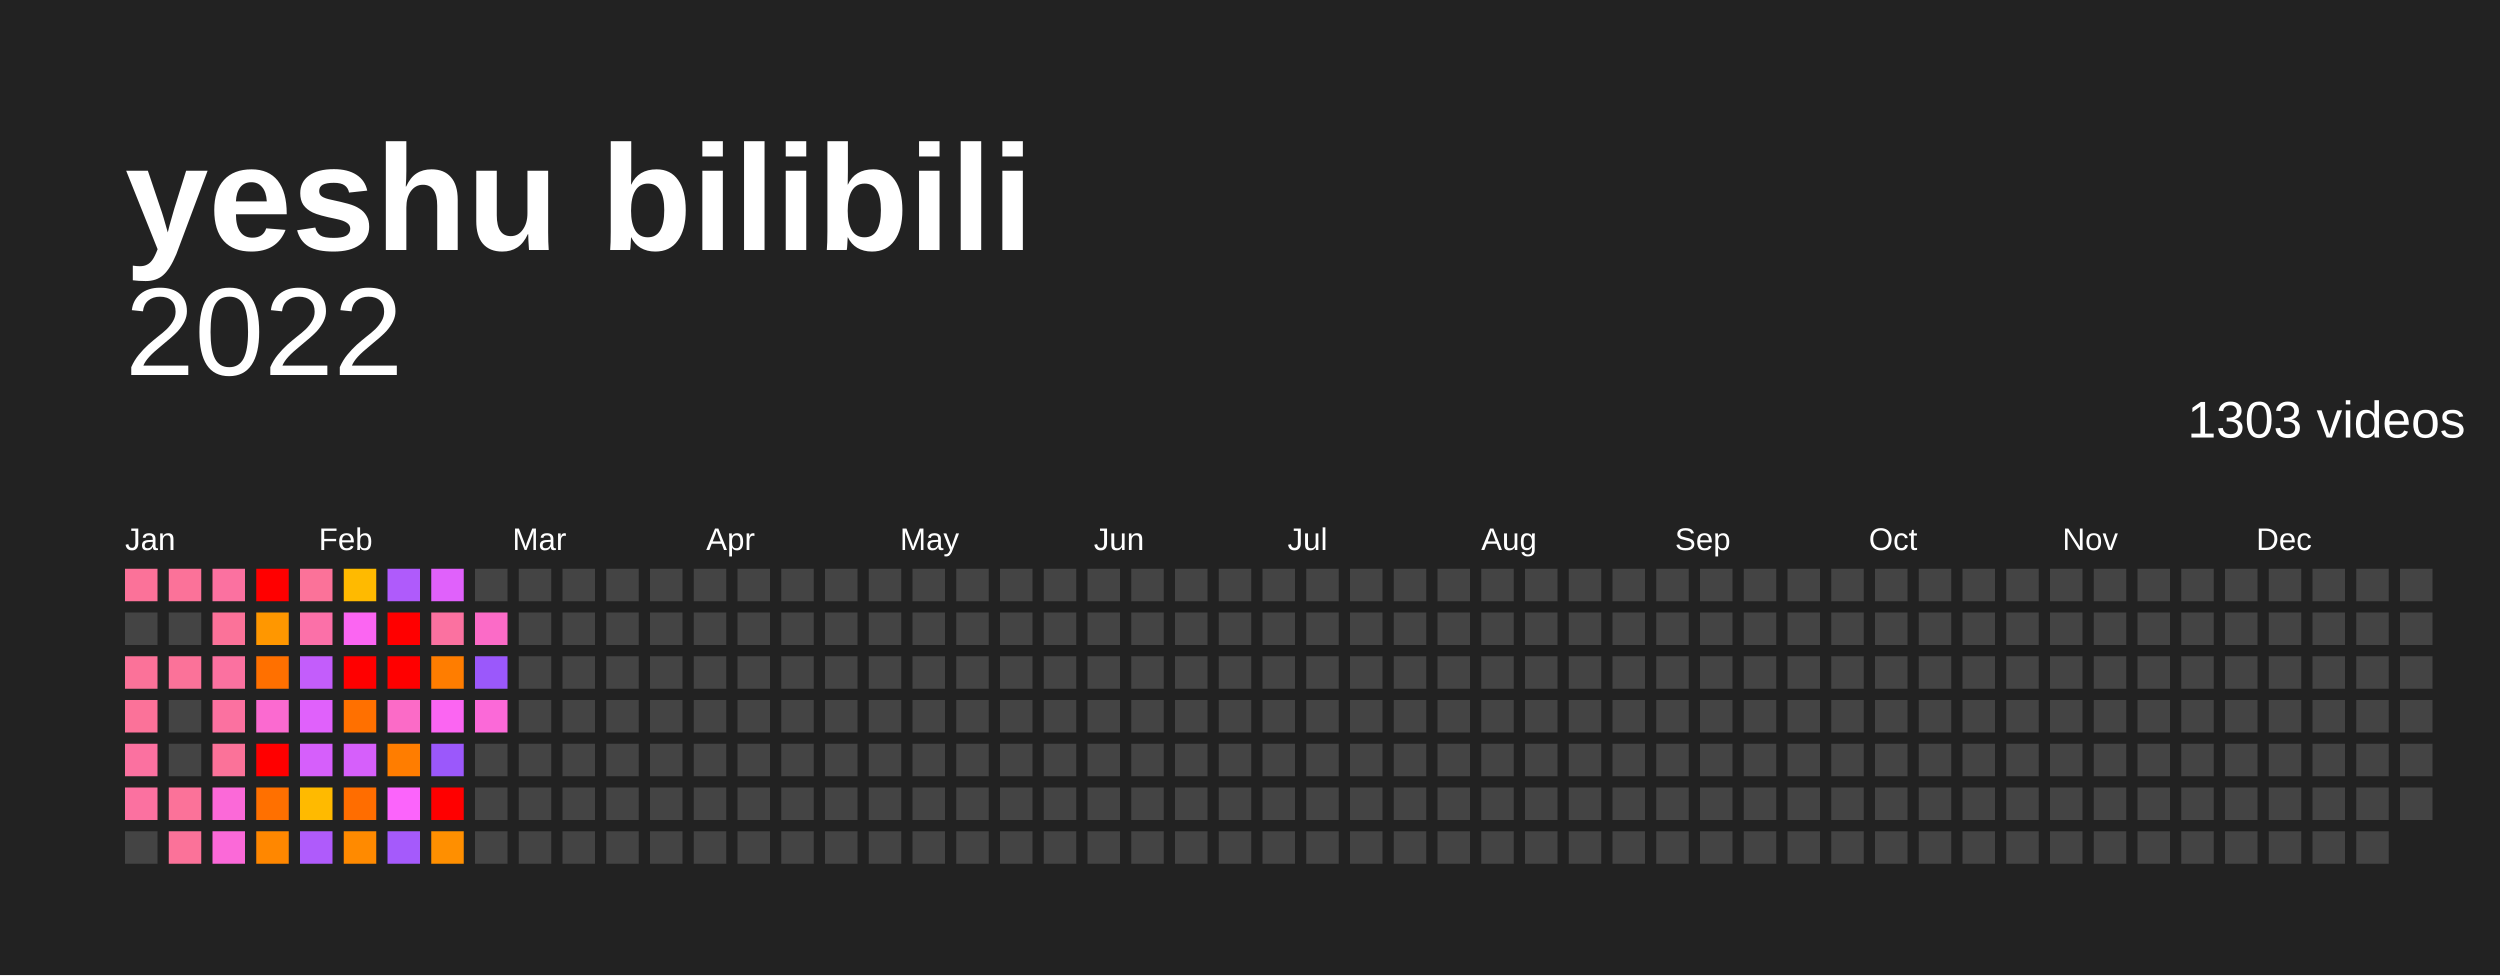
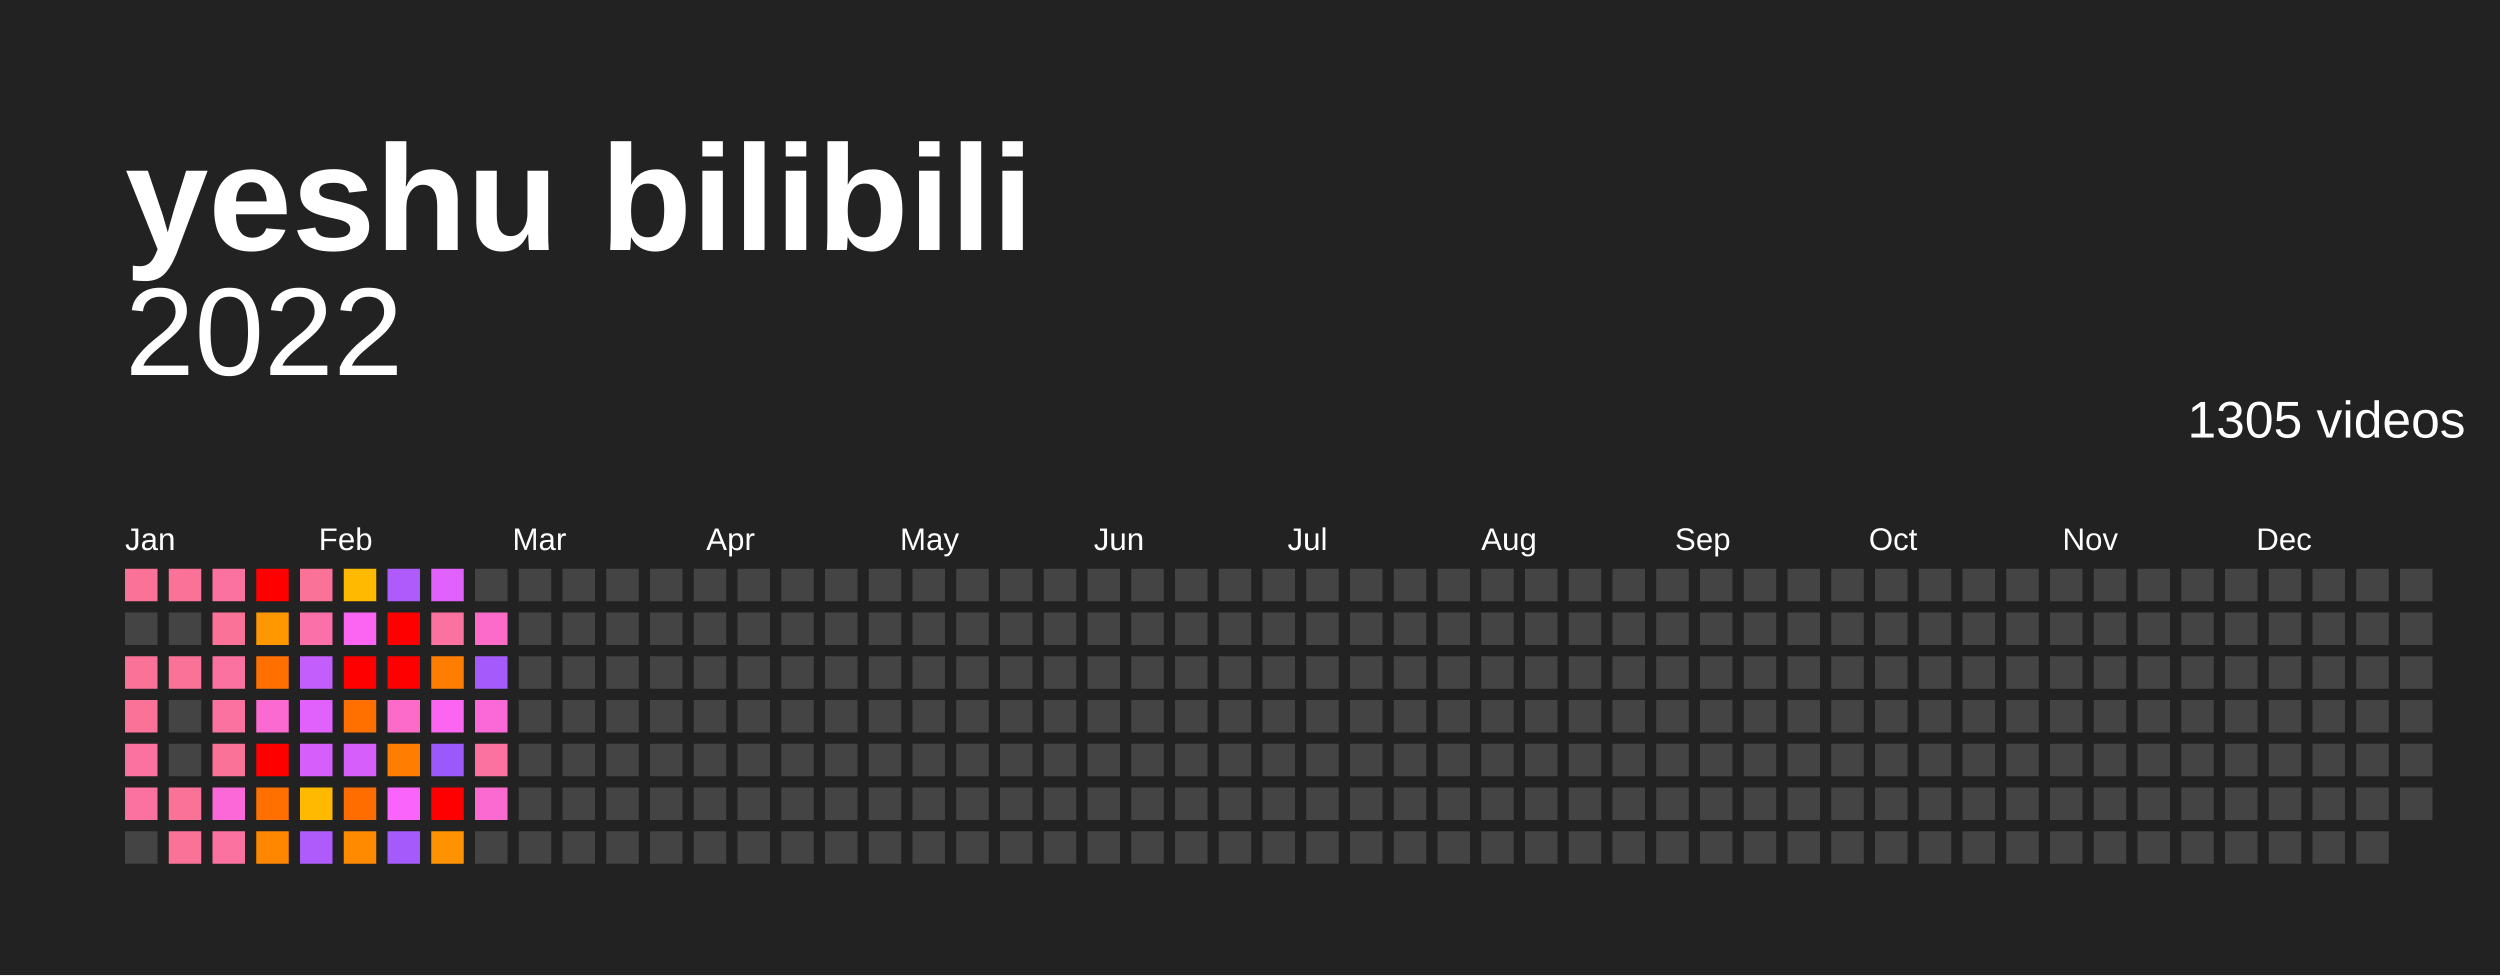
<svg xmlns="http://www.w3.org/2000/svg" baseProfile="full" height="78mm" version="1.1" viewBox="0,0,200,78" width="200mm">
  <defs />
  <rect fill="#222222" height="78" width="200" x="0" y="0" />
  <text fill="#FFFFFF" style="font-size:12px; font-family:Arial; font-weight:bold;" x="10" y="20">yeshu bilibili</text>
  <text alignment-baseline="hanging" fill="#FFFFFF" style="font-size:10.0px; font-family:Arial;" x="10" y="30">2022</text>
-   <text alignment-baseline="hanging" fill="#FFFFFF" style="font-size:4.125px; font-family:Arial;" x="175" y="35">1303 videos</text>
+   <text alignment-baseline="hanging" fill="#FFFFFF" style="font-size:4.125px; font-family:Arial;" x="175" y="35">1305 videos</text>
  <text fill="#FFFFFF" style="font-size:2.5px; font-family:Arial" x="10.0" y="44">Jan</text>
  <text fill="#FFFFFF" style="font-size:2.5px; font-family:Arial" x="25.5" y="44">Feb</text>
  <text fill="#FFFFFF" style="font-size:2.5px; font-family:Arial" x="41.0" y="44">Mar</text>
  <text fill="#FFFFFF" style="font-size:2.5px; font-family:Arial" x="56.5" y="44">Apr</text>
  <text fill="#FFFFFF" style="font-size:2.5px; font-family:Arial" x="72.0" y="44">May</text>
  <text fill="#FFFFFF" style="font-size:2.5px; font-family:Arial" x="87.5" y="44">Jun</text>
  <text fill="#FFFFFF" style="font-size:2.5px; font-family:Arial" x="103.0" y="44">Jul</text>
  <text fill="#FFFFFF" style="font-size:2.5px; font-family:Arial" x="118.5" y="44">Aug</text>
  <text fill="#FFFFFF" style="font-size:2.5px; font-family:Arial" x="134.0" y="44">Sep</text>
  <text fill="#FFFFFF" style="font-size:2.5px; font-family:Arial" x="149.5" y="44">Oct</text>
  <text fill="#FFFFFF" style="font-size:2.5px; font-family:Arial" x="165.0" y="44">Nov</text>
  <text fill="#FFFFFF" style="font-size:2.5px; font-family:Arial" x="180.5" y="44">Dec</text>
  <rect fill="#fb7299" height="2.6" width="2.6" x="10.0" y="45.5" />
  <rect fill="#444444" height="2.6" width="2.6" x="10.0" y="49.0" />
  <rect fill="#fb7299" height="2.6" width="2.6" x="10.0" y="52.5" />
  <rect fill="#fb7299" height="2.6" width="2.6" x="10.0" y="56.0" />
  <rect fill="#fb71a0" height="2.6" width="2.6" x="10.0" y="59.5" />
  <rect fill="#fb71a0" height="2.6" width="2.6" x="10.0" y="63.0" />
  <rect fill="#444444" height="2.6" width="2.6" x="10.0" y="66.5" />
  <rect fill="#fb7299" height="2.6" width="2.6" x="13.5" y="45.5" />
  <rect fill="#444444" height="2.6" width="2.6" x="13.5" y="49.0" />
  <rect fill="#fb7299" height="2.6" width="2.6" x="13.5" y="52.5" />
  <rect fill="#444444" height="2.6" width="2.6" x="13.5" y="56.0" />
  <rect fill="#444444" height="2.6" width="2.6" x="13.5" y="59.5" />
  <rect fill="#fb7299" height="2.6" width="2.6" x="13.5" y="63.0" />
  <rect fill="#fb7299" height="2.6" width="2.6" x="13.5" y="66.5" />
  <rect fill="#fb71a0" height="2.6" width="2.6" x="17.0" y="45.5" />
  <rect fill="#fb7299" height="2.6" width="2.6" x="17.0" y="49.0" />
  <rect fill="#fb71a0" height="2.6" width="2.6" x="17.0" y="52.5" />
  <rect fill="#fb71a0" height="2.6" width="2.6" x="17.0" y="56.0" />
  <rect fill="#fb7299" height="2.6" width="2.6" x="17.0" y="59.5" />
  <rect fill="#fb69d8" height="2.6" width="2.6" x="17.0" y="63.0" />
-   <rect fill="#fb69d8" height="2.6" width="2.6" x="17.0" y="66.5" />
+   <rect fill="#fb71a0" height="2.6" width="2.6" x="17.0" y="66.5" />
  <rect fill="red" height="2.6" width="2.6" x="20.5" y="45.5" />
  <rect fill="#ff9700" height="2.6" width="2.6" x="20.5" y="49.0" />
  <rect fill="#ff7000" height="2.6" width="2.6" x="20.5" y="52.5" />
  <rect fill="#fb6ad0" height="2.6" width="2.6" x="20.5" y="56.0" />
  <rect fill="red" height="2.6" width="2.6" x="20.5" y="59.5" />
  <rect fill="#ff7000" height="2.6" width="2.6" x="20.5" y="63.0" />
  <rect fill="#ff8700" height="2.6" width="2.6" x="20.5" y="66.5" />
  <rect fill="#fb7299" height="2.6" width="2.6" x="24.0" y="45.5" />
  <rect fill="#fb70a8" height="2.6" width="2.6" x="24.0" y="49.0" />
  <rect fill="#c35dfb" height="2.6" width="2.6" x="24.0" y="52.5" />
  <rect fill="#e061fb" height="2.6" width="2.6" x="24.0" y="56.0" />
  <rect fill="#d65ffb" height="2.6" width="2.6" x="24.0" y="59.5" />
  <rect fill="#ffba00" height="2.6" width="2.6" x="24.0" y="63.0" />
  <rect fill="#af5bfb" height="2.6" width="2.6" x="24.0" y="66.5" />
  <rect fill="#ffba00" height="2.6" width="2.6" x="27.5" y="45.5" />
  <rect fill="#fb65f2" height="2.6" width="2.6" x="27.5" y="49.0" />
  <rect fill="red" height="2.6" width="2.6" x="27.5" y="52.5" />
  <rect fill="#ff7000" height="2.6" width="2.6" x="27.5" y="56.0" />
  <rect fill="#d65ffb" height="2.6" width="2.6" x="27.5" y="59.5" />
  <rect fill="#ff6d00" height="2.6" width="2.6" x="27.5" y="63.0" />
  <rect fill="#ff8a00" height="2.6" width="2.6" x="27.5" y="66.5" />
  <rect fill="#af5bfb" height="2.6" width="2.6" x="31.0" y="45.5" />
  <rect fill="red" height="2.6" width="2.6" x="31.0" y="49.0" />
  <rect fill="red" height="2.6" width="2.6" x="31.0" y="52.5" />
  <rect fill="#fb6bc7" height="2.6" width="2.6" x="31.0" y="56.0" />
  <rect fill="#ff7d00" height="2.6" width="2.6" x="31.0" y="59.5" />
  <rect fill="#fb64fb" height="2.6" width="2.6" x="31.0" y="63.0" />
  <rect fill="#a55afb" height="2.6" width="2.6" x="31.0" y="66.5" />
  <rect fill="#e061fb" height="2.6" width="2.6" x="34.5" y="45.5" />
  <rect fill="#fb71a0" height="2.6" width="2.6" x="34.5" y="49.0" />
  <rect fill="#ff7d00" height="2.6" width="2.6" x="34.5" y="52.5" />
  <rect fill="#fb65f2" height="2.6" width="2.6" x="34.5" y="56.0" />
  <rect fill="#9b58fb" height="2.6" width="2.6" x="34.5" y="59.5" />
  <rect fill="red" height="2.6" width="2.6" x="34.5" y="63.0" />
-   <rect fill="#ff8f00" height="2.6" width="2.6" x="34.5" y="66.5" />
+   <rect fill="#ff9200" height="2.6" width="2.6" x="34.5" y="66.5" />
  <rect fill="#444444" height="2.6" width="2.6" x="38.0" y="45.5" />
  <rect fill="#fb6bc7" height="2.6" width="2.6" x="38.0" y="49.0" />
-   <rect fill="#9b58fb" height="2.6" width="2.6" x="38.0" y="52.5" />
+   <rect fill="#a55afb" height="2.6" width="2.6" x="38.0" y="52.5" />
  <rect fill="#fb69d8" height="2.6" width="2.6" x="38.0" y="56.0" />
-   <rect fill="#444444" height="2.6" width="2.6" x="38.0" y="59.5" />
-   <rect fill="#444444" height="2.6" width="2.6" x="38.0" y="63.0" />
+   <rect fill="#fb71a0" height="2.6" width="2.6" x="38.0" y="59.5" />
+   <rect fill="#fb6ad0" height="2.6" width="2.6" x="38.0" y="63.0" />
  <rect fill="#444444" height="2.6" width="2.6" x="38.0" y="66.5" />
  <rect fill="#444444" height="2.6" width="2.6" x="41.5" y="45.5" />
  <rect fill="#444444" height="2.6" width="2.6" x="41.5" y="49.0" />
  <rect fill="#444444" height="2.6" width="2.6" x="41.5" y="52.5" />
  <rect fill="#444444" height="2.6" width="2.6" x="41.5" y="56.0" />
  <rect fill="#444444" height="2.6" width="2.6" x="41.5" y="59.5" />
  <rect fill="#444444" height="2.6" width="2.6" x="41.5" y="63.0" />
  <rect fill="#444444" height="2.6" width="2.6" x="41.5" y="66.5" />
  <rect fill="#444444" height="2.6" width="2.6" x="45.0" y="45.5" />
  <rect fill="#444444" height="2.6" width="2.6" x="45.0" y="49.0" />
  <rect fill="#444444" height="2.6" width="2.6" x="45.0" y="52.5" />
  <rect fill="#444444" height="2.6" width="2.6" x="45.0" y="56.0" />
  <rect fill="#444444" height="2.6" width="2.6" x="45.0" y="59.5" />
  <rect fill="#444444" height="2.6" width="2.6" x="45.0" y="63.0" />
  <rect fill="#444444" height="2.6" width="2.6" x="45.0" y="66.5" />
  <rect fill="#444444" height="2.6" width="2.6" x="48.5" y="45.5" />
  <rect fill="#444444" height="2.6" width="2.6" x="48.5" y="49.0" />
  <rect fill="#444444" height="2.6" width="2.6" x="48.5" y="52.5" />
  <rect fill="#444444" height="2.6" width="2.6" x="48.5" y="56.0" />
  <rect fill="#444444" height="2.6" width="2.6" x="48.5" y="59.5" />
  <rect fill="#444444" height="2.6" width="2.6" x="48.5" y="63.0" />
  <rect fill="#444444" height="2.6" width="2.6" x="48.5" y="66.5" />
  <rect fill="#444444" height="2.6" width="2.6" x="52.0" y="45.5" />
  <rect fill="#444444" height="2.6" width="2.6" x="52.0" y="49.0" />
  <rect fill="#444444" height="2.6" width="2.6" x="52.0" y="52.5" />
  <rect fill="#444444" height="2.6" width="2.6" x="52.0" y="56.0" />
  <rect fill="#444444" height="2.6" width="2.6" x="52.0" y="59.5" />
  <rect fill="#444444" height="2.6" width="2.6" x="52.0" y="63.0" />
  <rect fill="#444444" height="2.6" width="2.6" x="52.0" y="66.5" />
  <rect fill="#444444" height="2.6" width="2.6" x="55.5" y="45.5" />
  <rect fill="#444444" height="2.6" width="2.6" x="55.5" y="49.0" />
  <rect fill="#444444" height="2.6" width="2.6" x="55.5" y="52.5" />
  <rect fill="#444444" height="2.6" width="2.6" x="55.5" y="56.0" />
  <rect fill="#444444" height="2.6" width="2.6" x="55.5" y="59.5" />
  <rect fill="#444444" height="2.6" width="2.6" x="55.5" y="63.0" />
  <rect fill="#444444" height="2.6" width="2.6" x="55.5" y="66.5" />
  <rect fill="#444444" height="2.6" width="2.6" x="59.0" y="45.5" />
  <rect fill="#444444" height="2.6" width="2.6" x="59.0" y="49.0" />
  <rect fill="#444444" height="2.6" width="2.6" x="59.0" y="52.5" />
  <rect fill="#444444" height="2.6" width="2.6" x="59.0" y="56.0" />
  <rect fill="#444444" height="2.6" width="2.6" x="59.0" y="59.5" />
  <rect fill="#444444" height="2.6" width="2.6" x="59.0" y="63.0" />
  <rect fill="#444444" height="2.6" width="2.6" x="59.0" y="66.5" />
  <rect fill="#444444" height="2.6" width="2.6" x="62.5" y="45.5" />
  <rect fill="#444444" height="2.6" width="2.6" x="62.5" y="49.0" />
  <rect fill="#444444" height="2.6" width="2.6" x="62.5" y="52.5" />
  <rect fill="#444444" height="2.6" width="2.6" x="62.5" y="56.0" />
  <rect fill="#444444" height="2.6" width="2.6" x="62.5" y="59.5" />
  <rect fill="#444444" height="2.6" width="2.6" x="62.5" y="63.0" />
  <rect fill="#444444" height="2.6" width="2.6" x="62.5" y="66.5" />
  <rect fill="#444444" height="2.6" width="2.6" x="66.0" y="45.5" />
  <rect fill="#444444" height="2.6" width="2.6" x="66.0" y="49.0" />
  <rect fill="#444444" height="2.6" width="2.6" x="66.0" y="52.5" />
  <rect fill="#444444" height="2.6" width="2.6" x="66.0" y="56.0" />
  <rect fill="#444444" height="2.6" width="2.6" x="66.0" y="59.5" />
  <rect fill="#444444" height="2.6" width="2.6" x="66.0" y="63.0" />
  <rect fill="#444444" height="2.6" width="2.6" x="66.0" y="66.5" />
  <rect fill="#444444" height="2.6" width="2.6" x="69.5" y="45.5" />
  <rect fill="#444444" height="2.6" width="2.6" x="69.5" y="49.0" />
  <rect fill="#444444" height="2.6" width="2.6" x="69.5" y="52.5" />
  <rect fill="#444444" height="2.6" width="2.6" x="69.5" y="56.0" />
  <rect fill="#444444" height="2.6" width="2.6" x="69.5" y="59.5" />
  <rect fill="#444444" height="2.6" width="2.6" x="69.5" y="63.0" />
  <rect fill="#444444" height="2.6" width="2.6" x="69.5" y="66.5" />
  <rect fill="#444444" height="2.6" width="2.6" x="73.0" y="45.5" />
  <rect fill="#444444" height="2.6" width="2.6" x="73.0" y="49.0" />
  <rect fill="#444444" height="2.6" width="2.6" x="73.0" y="52.5" />
  <rect fill="#444444" height="2.6" width="2.6" x="73.0" y="56.0" />
  <rect fill="#444444" height="2.6" width="2.6" x="73.0" y="59.5" />
  <rect fill="#444444" height="2.6" width="2.6" x="73.0" y="63.0" />
  <rect fill="#444444" height="2.6" width="2.6" x="73.0" y="66.5" />
  <rect fill="#444444" height="2.6" width="2.6" x="76.5" y="45.5" />
  <rect fill="#444444" height="2.6" width="2.6" x="76.5" y="49.0" />
  <rect fill="#444444" height="2.6" width="2.6" x="76.5" y="52.5" />
  <rect fill="#444444" height="2.6" width="2.6" x="76.5" y="56.0" />
  <rect fill="#444444" height="2.6" width="2.6" x="76.5" y="59.5" />
  <rect fill="#444444" height="2.6" width="2.6" x="76.5" y="63.0" />
  <rect fill="#444444" height="2.6" width="2.6" x="76.5" y="66.5" />
  <rect fill="#444444" height="2.6" width="2.6" x="80.0" y="45.5" />
  <rect fill="#444444" height="2.6" width="2.6" x="80.0" y="49.0" />
  <rect fill="#444444" height="2.6" width="2.6" x="80.0" y="52.5" />
  <rect fill="#444444" height="2.6" width="2.6" x="80.0" y="56.0" />
  <rect fill="#444444" height="2.6" width="2.6" x="80.0" y="59.5" />
  <rect fill="#444444" height="2.6" width="2.6" x="80.0" y="63.0" />
  <rect fill="#444444" height="2.6" width="2.6" x="80.0" y="66.5" />
  <rect fill="#444444" height="2.6" width="2.6" x="83.5" y="45.5" />
  <rect fill="#444444" height="2.6" width="2.6" x="83.5" y="49.0" />
  <rect fill="#444444" height="2.6" width="2.6" x="83.5" y="52.5" />
  <rect fill="#444444" height="2.6" width="2.6" x="83.5" y="56.0" />
  <rect fill="#444444" height="2.6" width="2.6" x="83.5" y="59.5" />
  <rect fill="#444444" height="2.6" width="2.6" x="83.5" y="63.0" />
  <rect fill="#444444" height="2.6" width="2.6" x="83.5" y="66.5" />
  <rect fill="#444444" height="2.6" width="2.6" x="87.0" y="45.5" />
  <rect fill="#444444" height="2.6" width="2.6" x="87.0" y="49.0" />
  <rect fill="#444444" height="2.6" width="2.6" x="87.0" y="52.5" />
  <rect fill="#444444" height="2.6" width="2.6" x="87.0" y="56.0" />
  <rect fill="#444444" height="2.6" width="2.6" x="87.0" y="59.5" />
  <rect fill="#444444" height="2.6" width="2.6" x="87.0" y="63.0" />
  <rect fill="#444444" height="2.6" width="2.6" x="87.0" y="66.5" />
  <rect fill="#444444" height="2.6" width="2.6" x="90.5" y="45.5" />
  <rect fill="#444444" height="2.6" width="2.6" x="90.5" y="49.0" />
  <rect fill="#444444" height="2.6" width="2.6" x="90.5" y="52.5" />
  <rect fill="#444444" height="2.6" width="2.6" x="90.5" y="56.0" />
  <rect fill="#444444" height="2.6" width="2.6" x="90.5" y="59.5" />
  <rect fill="#444444" height="2.6" width="2.6" x="90.5" y="63.0" />
  <rect fill="#444444" height="2.6" width="2.6" x="90.5" y="66.5" />
  <rect fill="#444444" height="2.6" width="2.6" x="94.0" y="45.5" />
  <rect fill="#444444" height="2.6" width="2.6" x="94.0" y="49.0" />
  <rect fill="#444444" height="2.6" width="2.6" x="94.0" y="52.5" />
  <rect fill="#444444" height="2.6" width="2.6" x="94.0" y="56.0" />
  <rect fill="#444444" height="2.6" width="2.6" x="94.0" y="59.5" />
  <rect fill="#444444" height="2.6" width="2.6" x="94.0" y="63.0" />
  <rect fill="#444444" height="2.6" width="2.6" x="94.0" y="66.5" />
  <rect fill="#444444" height="2.6" width="2.6" x="97.5" y="45.5" />
  <rect fill="#444444" height="2.6" width="2.6" x="97.5" y="49.0" />
  <rect fill="#444444" height="2.6" width="2.6" x="97.5" y="52.5" />
  <rect fill="#444444" height="2.6" width="2.6" x="97.5" y="56.0" />
  <rect fill="#444444" height="2.6" width="2.6" x="97.5" y="59.5" />
  <rect fill="#444444" height="2.6" width="2.6" x="97.5" y="63.0" />
  <rect fill="#444444" height="2.6" width="2.6" x="97.5" y="66.5" />
  <rect fill="#444444" height="2.6" width="2.6" x="101.0" y="45.5" />
  <rect fill="#444444" height="2.6" width="2.6" x="101.0" y="49.0" />
  <rect fill="#444444" height="2.6" width="2.6" x="101.0" y="52.5" />
  <rect fill="#444444" height="2.6" width="2.6" x="101.0" y="56.0" />
  <rect fill="#444444" height="2.6" width="2.6" x="101.0" y="59.5" />
  <rect fill="#444444" height="2.6" width="2.6" x="101.0" y="63.0" />
  <rect fill="#444444" height="2.6" width="2.6" x="101.0" y="66.5" />
  <rect fill="#444444" height="2.6" width="2.6" x="104.5" y="45.5" />
  <rect fill="#444444" height="2.6" width="2.6" x="104.5" y="49.0" />
  <rect fill="#444444" height="2.6" width="2.6" x="104.5" y="52.5" />
  <rect fill="#444444" height="2.6" width="2.6" x="104.5" y="56.0" />
  <rect fill="#444444" height="2.6" width="2.6" x="104.5" y="59.5" />
  <rect fill="#444444" height="2.6" width="2.6" x="104.5" y="63.0" />
  <rect fill="#444444" height="2.6" width="2.6" x="104.5" y="66.5" />
  <rect fill="#444444" height="2.6" width="2.6" x="108.0" y="45.5" />
  <rect fill="#444444" height="2.6" width="2.6" x="108.0" y="49.0" />
  <rect fill="#444444" height="2.6" width="2.6" x="108.0" y="52.5" />
  <rect fill="#444444" height="2.6" width="2.6" x="108.0" y="56.0" />
  <rect fill="#444444" height="2.6" width="2.6" x="108.0" y="59.5" />
  <rect fill="#444444" height="2.6" width="2.6" x="108.0" y="63.0" />
  <rect fill="#444444" height="2.6" width="2.6" x="108.0" y="66.5" />
  <rect fill="#444444" height="2.6" width="2.6" x="111.5" y="45.5" />
  <rect fill="#444444" height="2.6" width="2.6" x="111.5" y="49.0" />
  <rect fill="#444444" height="2.6" width="2.6" x="111.5" y="52.5" />
  <rect fill="#444444" height="2.6" width="2.6" x="111.5" y="56.0" />
  <rect fill="#444444" height="2.6" width="2.6" x="111.5" y="59.5" />
  <rect fill="#444444" height="2.6" width="2.6" x="111.5" y="63.0" />
  <rect fill="#444444" height="2.6" width="2.6" x="111.5" y="66.5" />
  <rect fill="#444444" height="2.6" width="2.6" x="115.0" y="45.5" />
  <rect fill="#444444" height="2.6" width="2.6" x="115.0" y="49.0" />
  <rect fill="#444444" height="2.6" width="2.6" x="115.0" y="52.5" />
  <rect fill="#444444" height="2.6" width="2.6" x="115.0" y="56.0" />
  <rect fill="#444444" height="2.6" width="2.6" x="115.0" y="59.5" />
  <rect fill="#444444" height="2.6" width="2.6" x="115.0" y="63.0" />
  <rect fill="#444444" height="2.6" width="2.6" x="115.0" y="66.5" />
  <rect fill="#444444" height="2.6" width="2.6" x="118.5" y="45.5" />
  <rect fill="#444444" height="2.6" width="2.6" x="118.5" y="49.0" />
  <rect fill="#444444" height="2.6" width="2.6" x="118.5" y="52.5" />
  <rect fill="#444444" height="2.6" width="2.6" x="118.5" y="56.0" />
  <rect fill="#444444" height="2.6" width="2.6" x="118.5" y="59.5" />
  <rect fill="#444444" height="2.6" width="2.6" x="118.5" y="63.0" />
  <rect fill="#444444" height="2.6" width="2.6" x="118.5" y="66.5" />
  <rect fill="#444444" height="2.6" width="2.6" x="122.0" y="45.5" />
  <rect fill="#444444" height="2.6" width="2.6" x="122.0" y="49.0" />
  <rect fill="#444444" height="2.6" width="2.6" x="122.0" y="52.5" />
  <rect fill="#444444" height="2.6" width="2.6" x="122.0" y="56.0" />
  <rect fill="#444444" height="2.6" width="2.6" x="122.0" y="59.5" />
  <rect fill="#444444" height="2.6" width="2.6" x="122.0" y="63.0" />
  <rect fill="#444444" height="2.6" width="2.6" x="122.0" y="66.5" />
  <rect fill="#444444" height="2.6" width="2.6" x="125.5" y="45.5" />
  <rect fill="#444444" height="2.6" width="2.6" x="125.5" y="49.0" />
  <rect fill="#444444" height="2.6" width="2.6" x="125.5" y="52.5" />
  <rect fill="#444444" height="2.6" width="2.6" x="125.5" y="56.0" />
  <rect fill="#444444" height="2.6" width="2.6" x="125.5" y="59.5" />
  <rect fill="#444444" height="2.6" width="2.6" x="125.5" y="63.0" />
  <rect fill="#444444" height="2.6" width="2.6" x="125.5" y="66.5" />
  <rect fill="#444444" height="2.6" width="2.6" x="129.0" y="45.5" />
  <rect fill="#444444" height="2.6" width="2.6" x="129.0" y="49.0" />
  <rect fill="#444444" height="2.6" width="2.6" x="129.0" y="52.5" />
  <rect fill="#444444" height="2.6" width="2.6" x="129.0" y="56.0" />
  <rect fill="#444444" height="2.6" width="2.6" x="129.0" y="59.5" />
  <rect fill="#444444" height="2.6" width="2.6" x="129.0" y="63.0" />
  <rect fill="#444444" height="2.6" width="2.6" x="129.0" y="66.5" />
  <rect fill="#444444" height="2.6" width="2.6" x="132.5" y="45.5" />
  <rect fill="#444444" height="2.6" width="2.6" x="132.5" y="49.0" />
  <rect fill="#444444" height="2.6" width="2.6" x="132.5" y="52.5" />
  <rect fill="#444444" height="2.6" width="2.6" x="132.5" y="56.0" />
  <rect fill="#444444" height="2.6" width="2.6" x="132.5" y="59.5" />
  <rect fill="#444444" height="2.6" width="2.6" x="132.5" y="63.0" />
  <rect fill="#444444" height="2.6" width="2.6" x="132.5" y="66.5" />
  <rect fill="#444444" height="2.6" width="2.6" x="136.0" y="45.5" />
  <rect fill="#444444" height="2.6" width="2.6" x="136.0" y="49.0" />
  <rect fill="#444444" height="2.6" width="2.6" x="136.0" y="52.5" />
  <rect fill="#444444" height="2.6" width="2.6" x="136.0" y="56.0" />
  <rect fill="#444444" height="2.6" width="2.6" x="136.0" y="59.5" />
  <rect fill="#444444" height="2.6" width="2.6" x="136.0" y="63.0" />
  <rect fill="#444444" height="2.6" width="2.6" x="136.0" y="66.5" />
  <rect fill="#444444" height="2.6" width="2.6" x="139.5" y="45.5" />
  <rect fill="#444444" height="2.6" width="2.6" x="139.5" y="49.0" />
  <rect fill="#444444" height="2.6" width="2.6" x="139.5" y="52.5" />
  <rect fill="#444444" height="2.6" width="2.6" x="139.5" y="56.0" />
  <rect fill="#444444" height="2.6" width="2.6" x="139.5" y="59.5" />
  <rect fill="#444444" height="2.6" width="2.6" x="139.5" y="63.0" />
  <rect fill="#444444" height="2.6" width="2.6" x="139.5" y="66.5" />
  <rect fill="#444444" height="2.6" width="2.6" x="143.0" y="45.5" />
  <rect fill="#444444" height="2.6" width="2.6" x="143.0" y="49.0" />
  <rect fill="#444444" height="2.6" width="2.6" x="143.0" y="52.5" />
  <rect fill="#444444" height="2.6" width="2.6" x="143.0" y="56.0" />
  <rect fill="#444444" height="2.6" width="2.6" x="143.0" y="59.5" />
  <rect fill="#444444" height="2.6" width="2.6" x="143.0" y="63.0" />
  <rect fill="#444444" height="2.6" width="2.6" x="143.0" y="66.5" />
  <rect fill="#444444" height="2.6" width="2.6" x="146.5" y="45.5" />
  <rect fill="#444444" height="2.6" width="2.6" x="146.5" y="49.0" />
  <rect fill="#444444" height="2.6" width="2.6" x="146.5" y="52.5" />
  <rect fill="#444444" height="2.6" width="2.6" x="146.5" y="56.0" />
  <rect fill="#444444" height="2.6" width="2.6" x="146.5" y="59.5" />
  <rect fill="#444444" height="2.6" width="2.6" x="146.5" y="63.0" />
  <rect fill="#444444" height="2.6" width="2.6" x="146.5" y="66.5" />
  <rect fill="#444444" height="2.6" width="2.6" x="150.0" y="45.5" />
  <rect fill="#444444" height="2.6" width="2.6" x="150.0" y="49.0" />
  <rect fill="#444444" height="2.6" width="2.6" x="150.0" y="52.5" />
  <rect fill="#444444" height="2.6" width="2.6" x="150.0" y="56.0" />
  <rect fill="#444444" height="2.6" width="2.6" x="150.0" y="59.5" />
  <rect fill="#444444" height="2.6" width="2.6" x="150.0" y="63.0" />
  <rect fill="#444444" height="2.6" width="2.6" x="150.0" y="66.5" />
  <rect fill="#444444" height="2.6" width="2.6" x="153.5" y="45.5" />
  <rect fill="#444444" height="2.6" width="2.6" x="153.5" y="49.0" />
  <rect fill="#444444" height="2.6" width="2.6" x="153.5" y="52.5" />
  <rect fill="#444444" height="2.6" width="2.6" x="153.5" y="56.0" />
  <rect fill="#444444" height="2.6" width="2.6" x="153.5" y="59.5" />
  <rect fill="#444444" height="2.6" width="2.6" x="153.5" y="63.0" />
  <rect fill="#444444" height="2.6" width="2.6" x="153.5" y="66.5" />
  <rect fill="#444444" height="2.6" width="2.6" x="157.0" y="45.5" />
  <rect fill="#444444" height="2.6" width="2.6" x="157.0" y="49.0" />
  <rect fill="#444444" height="2.6" width="2.6" x="157.0" y="52.5" />
  <rect fill="#444444" height="2.6" width="2.6" x="157.0" y="56.0" />
  <rect fill="#444444" height="2.6" width="2.6" x="157.0" y="59.5" />
  <rect fill="#444444" height="2.6" width="2.6" x="157.0" y="63.0" />
  <rect fill="#444444" height="2.6" width="2.6" x="157.0" y="66.5" />
  <rect fill="#444444" height="2.6" width="2.6" x="160.5" y="45.5" />
  <rect fill="#444444" height="2.6" width="2.6" x="160.5" y="49.0" />
  <rect fill="#444444" height="2.6" width="2.6" x="160.5" y="52.5" />
  <rect fill="#444444" height="2.6" width="2.6" x="160.5" y="56.0" />
  <rect fill="#444444" height="2.6" width="2.6" x="160.5" y="59.5" />
  <rect fill="#444444" height="2.6" width="2.6" x="160.5" y="63.0" />
  <rect fill="#444444" height="2.6" width="2.6" x="160.5" y="66.5" />
  <rect fill="#444444" height="2.6" width="2.6" x="164.0" y="45.5" />
  <rect fill="#444444" height="2.6" width="2.6" x="164.0" y="49.0" />
  <rect fill="#444444" height="2.6" width="2.6" x="164.0" y="52.5" />
  <rect fill="#444444" height="2.6" width="2.6" x="164.0" y="56.0" />
  <rect fill="#444444" height="2.6" width="2.6" x="164.0" y="59.5" />
  <rect fill="#444444" height="2.6" width="2.6" x="164.0" y="63.0" />
  <rect fill="#444444" height="2.6" width="2.6" x="164.0" y="66.5" />
  <rect fill="#444444" height="2.6" width="2.6" x="167.5" y="45.5" />
  <rect fill="#444444" height="2.6" width="2.6" x="167.5" y="49.0" />
  <rect fill="#444444" height="2.6" width="2.6" x="167.5" y="52.5" />
  <rect fill="#444444" height="2.6" width="2.6" x="167.5" y="56.0" />
  <rect fill="#444444" height="2.6" width="2.6" x="167.5" y="59.5" />
  <rect fill="#444444" height="2.6" width="2.6" x="167.5" y="63.0" />
  <rect fill="#444444" height="2.6" width="2.6" x="167.5" y="66.5" />
  <rect fill="#444444" height="2.6" width="2.6" x="171.0" y="45.5" />
  <rect fill="#444444" height="2.6" width="2.6" x="171.0" y="49.0" />
  <rect fill="#444444" height="2.6" width="2.6" x="171.0" y="52.5" />
  <rect fill="#444444" height="2.6" width="2.6" x="171.0" y="56.0" />
  <rect fill="#444444" height="2.6" width="2.6" x="171.0" y="59.5" />
  <rect fill="#444444" height="2.6" width="2.6" x="171.0" y="63.0" />
  <rect fill="#444444" height="2.6" width="2.6" x="171.0" y="66.5" />
  <rect fill="#444444" height="2.6" width="2.6" x="174.5" y="45.5" />
  <rect fill="#444444" height="2.6" width="2.6" x="174.5" y="49.0" />
  <rect fill="#444444" height="2.6" width="2.6" x="174.5" y="52.5" />
  <rect fill="#444444" height="2.6" width="2.6" x="174.5" y="56.0" />
  <rect fill="#444444" height="2.6" width="2.6" x="174.5" y="59.5" />
  <rect fill="#444444" height="2.6" width="2.6" x="174.5" y="63.0" />
  <rect fill="#444444" height="2.6" width="2.6" x="174.5" y="66.5" />
  <rect fill="#444444" height="2.6" width="2.6" x="178.0" y="45.5" />
  <rect fill="#444444" height="2.6" width="2.6" x="178.0" y="49.0" />
  <rect fill="#444444" height="2.6" width="2.6" x="178.0" y="52.5" />
  <rect fill="#444444" height="2.6" width="2.6" x="178.0" y="56.0" />
  <rect fill="#444444" height="2.6" width="2.6" x="178.0" y="59.5" />
  <rect fill="#444444" height="2.6" width="2.6" x="178.0" y="63.0" />
  <rect fill="#444444" height="2.6" width="2.6" x="178.0" y="66.5" />
  <rect fill="#444444" height="2.6" width="2.6" x="181.5" y="45.5" />
  <rect fill="#444444" height="2.6" width="2.6" x="181.5" y="49.0" />
  <rect fill="#444444" height="2.6" width="2.6" x="181.5" y="52.5" />
  <rect fill="#444444" height="2.6" width="2.6" x="181.5" y="56.0" />
  <rect fill="#444444" height="2.6" width="2.6" x="181.5" y="59.5" />
  <rect fill="#444444" height="2.6" width="2.6" x="181.5" y="63.0" />
  <rect fill="#444444" height="2.6" width="2.6" x="181.5" y="66.5" />
  <rect fill="#444444" height="2.6" width="2.6" x="185.0" y="45.5" />
  <rect fill="#444444" height="2.6" width="2.6" x="185.0" y="49.0" />
  <rect fill="#444444" height="2.6" width="2.6" x="185.0" y="52.5" />
  <rect fill="#444444" height="2.6" width="2.6" x="185.0" y="56.0" />
  <rect fill="#444444" height="2.6" width="2.6" x="185.0" y="59.5" />
  <rect fill="#444444" height="2.6" width="2.6" x="185.0" y="63.0" />
  <rect fill="#444444" height="2.6" width="2.6" x="185.0" y="66.5" />
  <rect fill="#444444" height="2.6" width="2.6" x="188.5" y="45.5" />
  <rect fill="#444444" height="2.6" width="2.6" x="188.5" y="49.0" />
  <rect fill="#444444" height="2.6" width="2.6" x="188.5" y="52.5" />
  <rect fill="#444444" height="2.6" width="2.6" x="188.5" y="56.0" />
  <rect fill="#444444" height="2.6" width="2.6" x="188.5" y="59.5" />
  <rect fill="#444444" height="2.6" width="2.6" x="188.5" y="63.0" />
  <rect fill="#444444" height="2.6" width="2.6" x="188.5" y="66.5" />
  <rect fill="#444444" height="2.6" width="2.6" x="192.0" y="45.5" />
  <rect fill="#444444" height="2.6" width="2.6" x="192.0" y="49.0" />
  <rect fill="#444444" height="2.6" width="2.6" x="192.0" y="52.5" />
  <rect fill="#444444" height="2.6" width="2.6" x="192.0" y="56.0" />
  <rect fill="#444444" height="2.6" width="2.6" x="192.0" y="59.5" />
  <rect fill="#444444" height="2.6" width="2.6" x="192.0" y="63.0" />
</svg>
